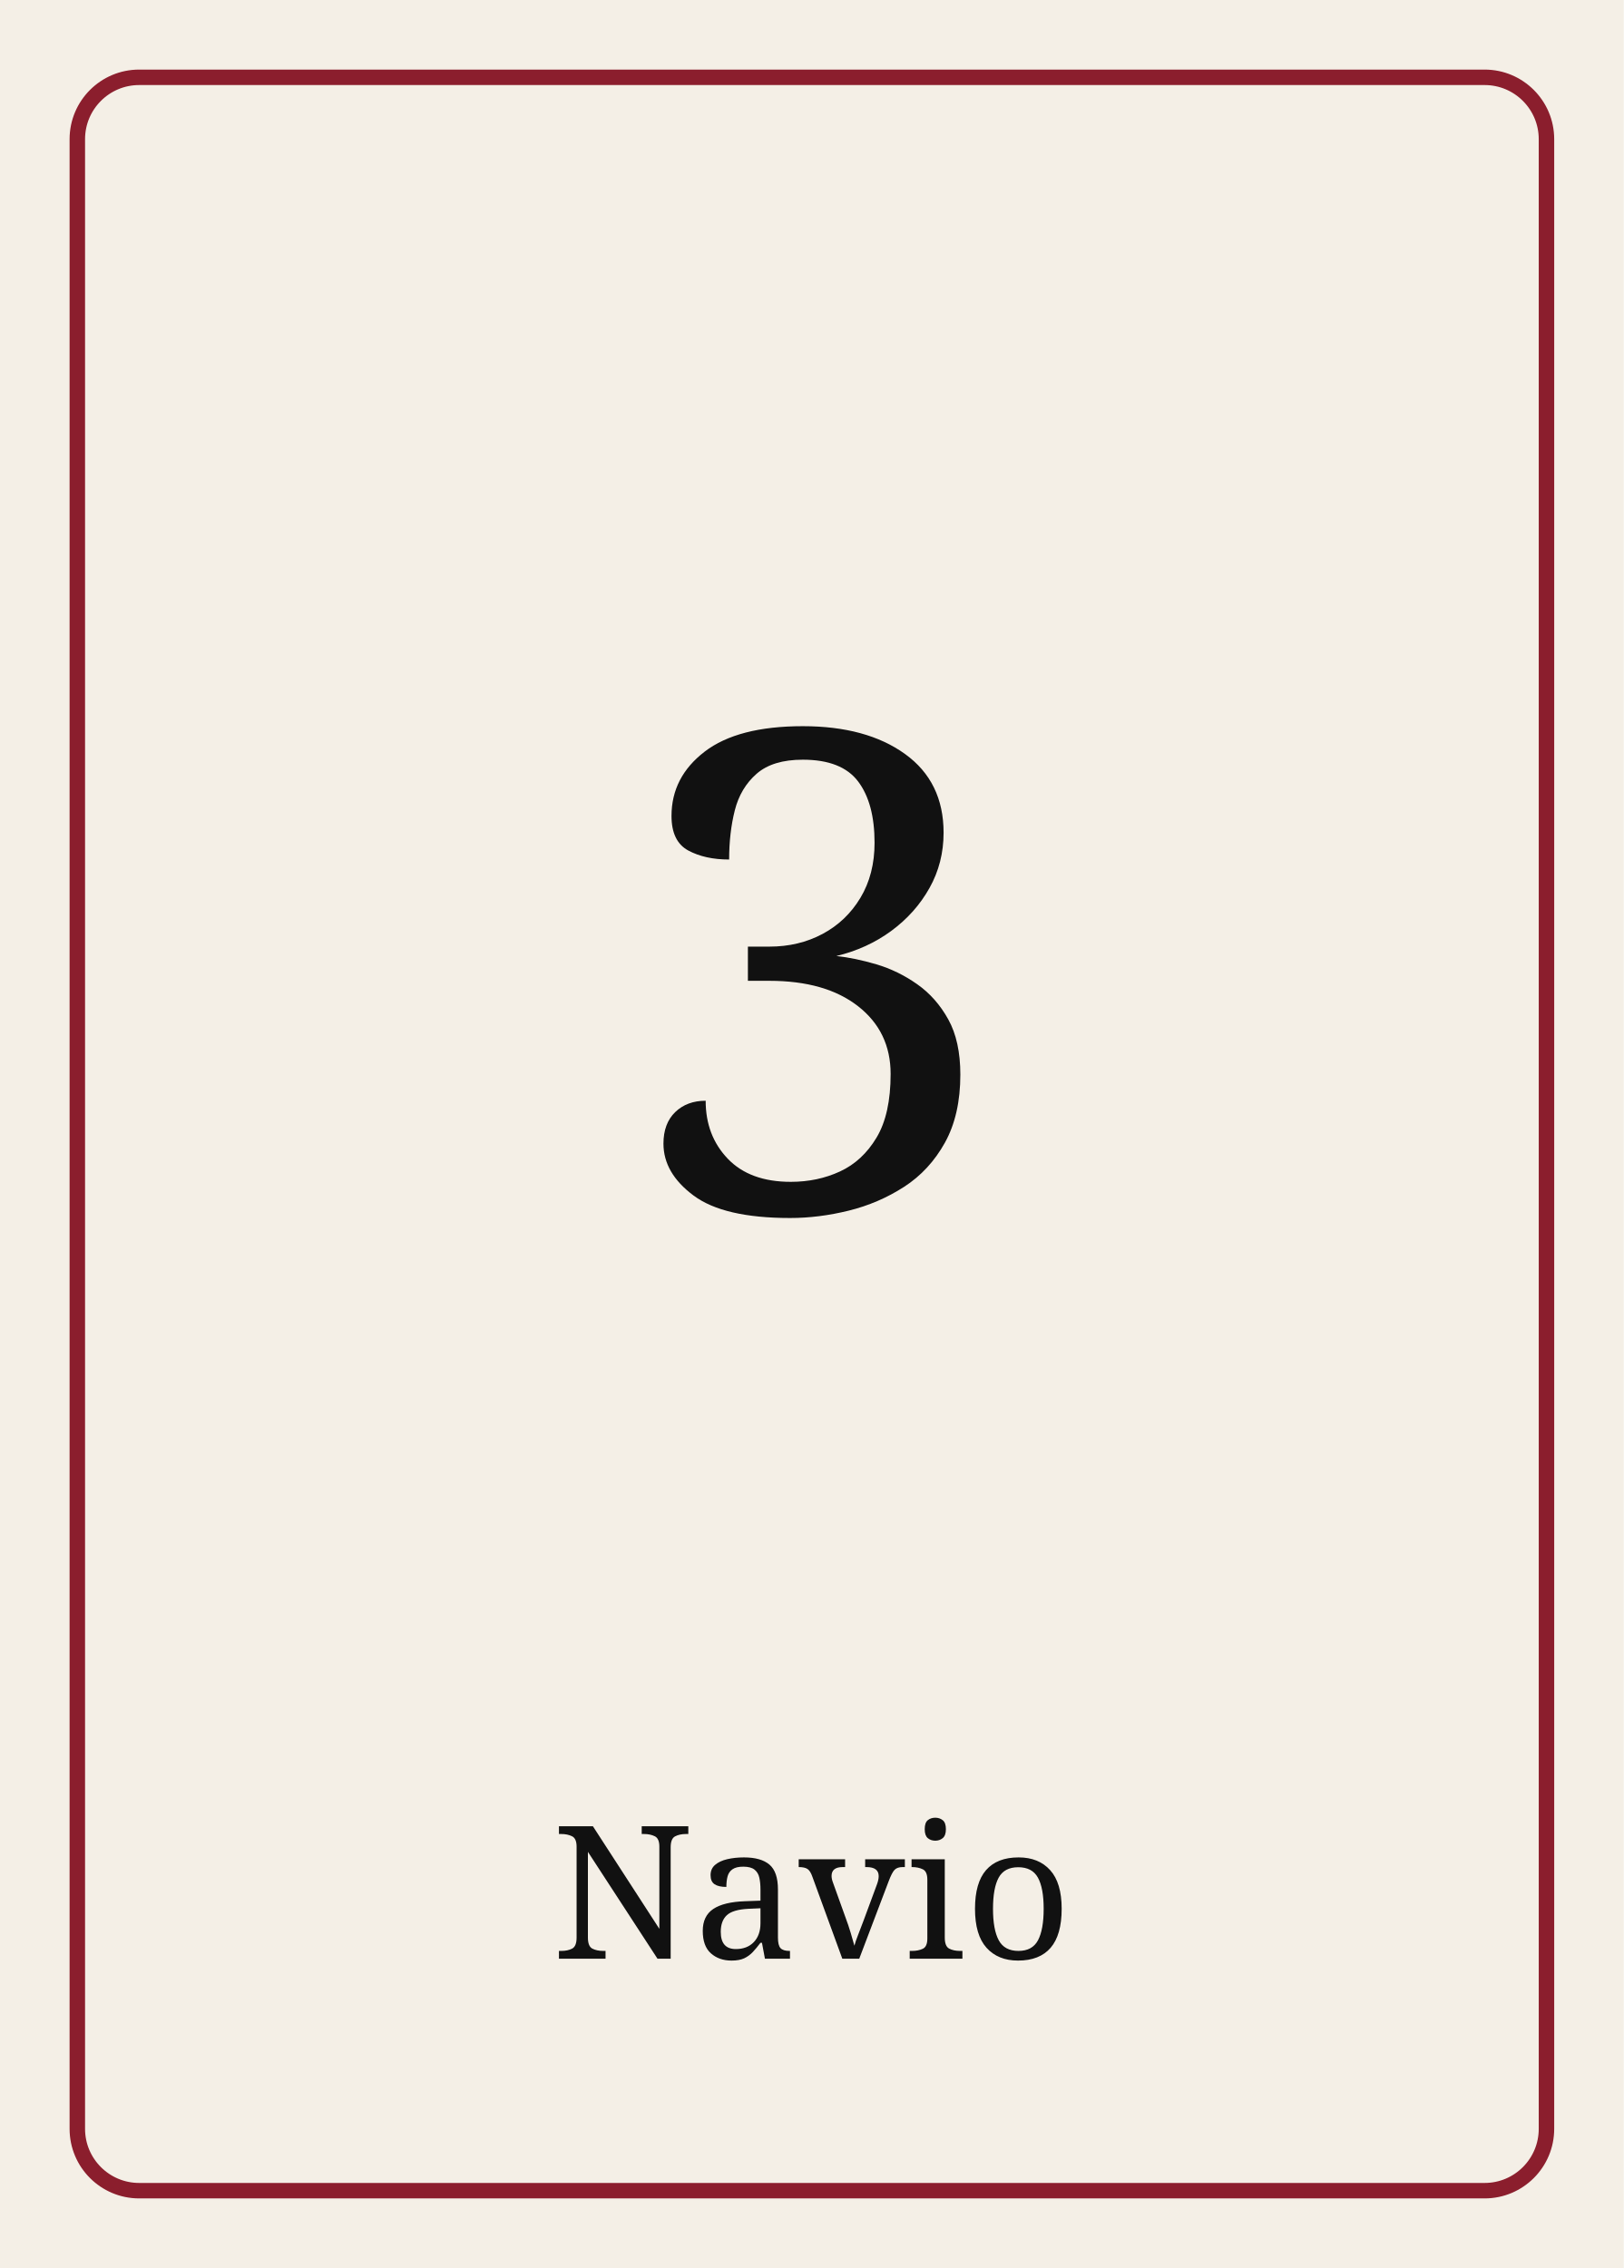
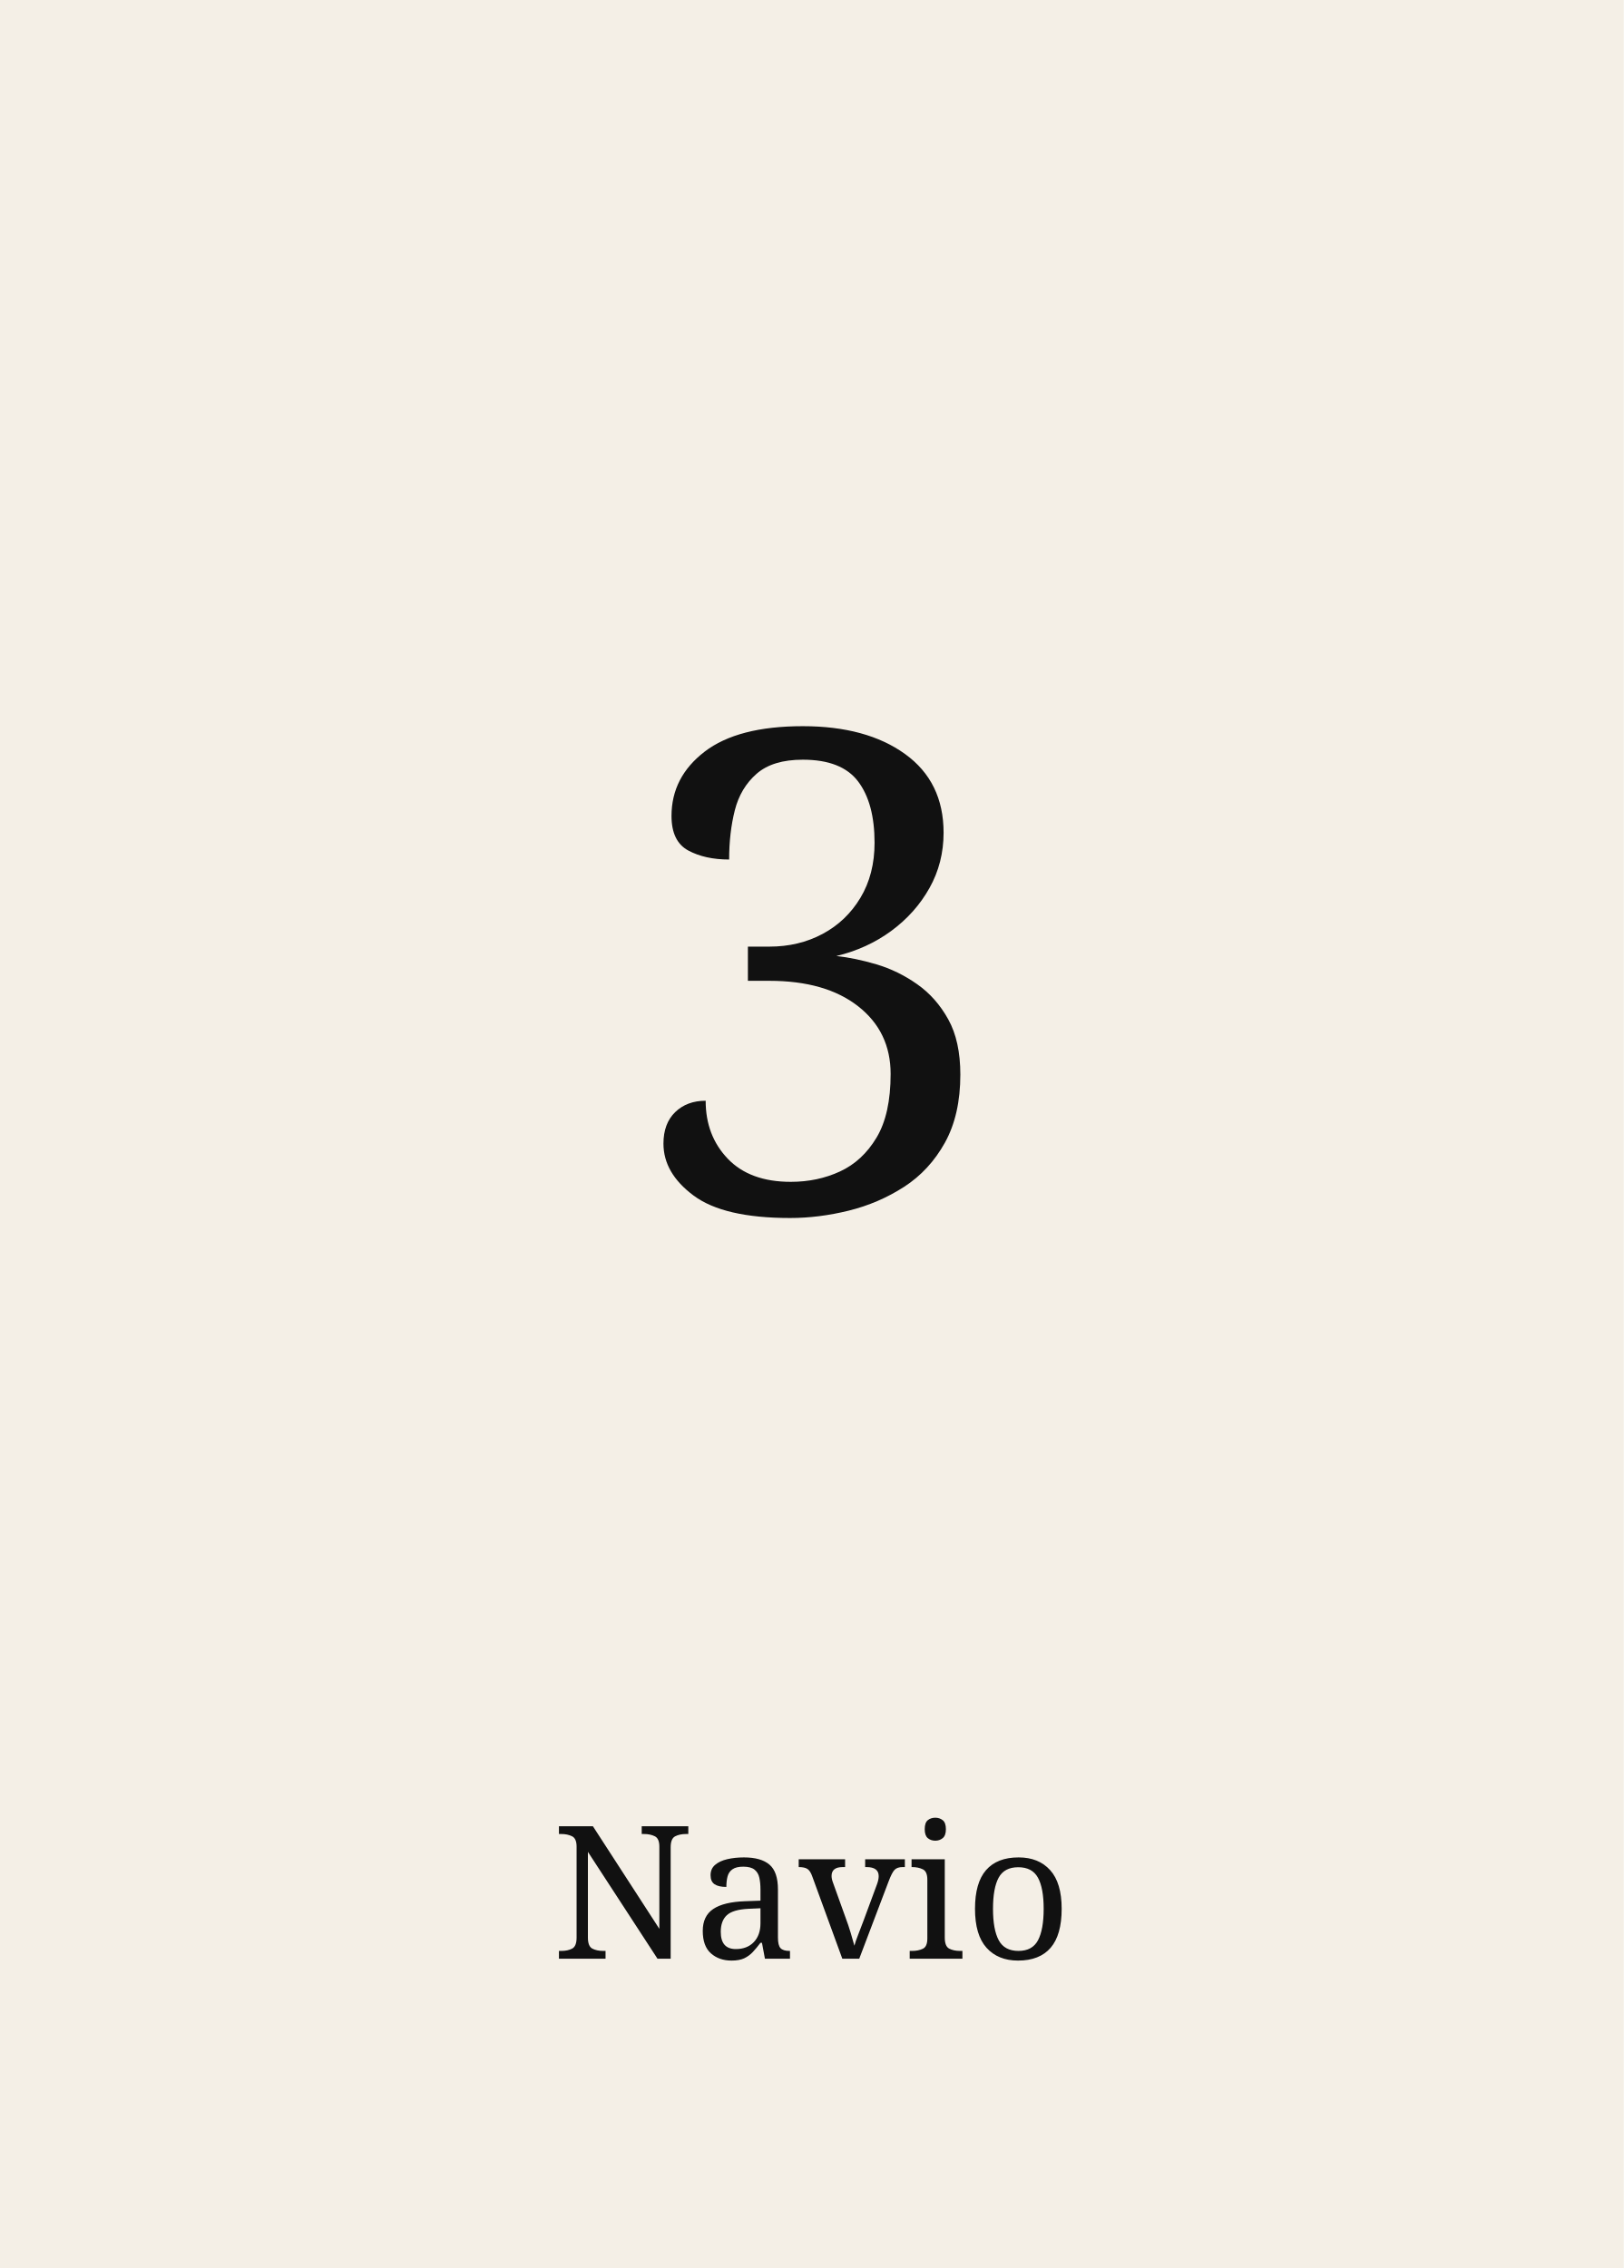
<svg xmlns="http://www.w3.org/2000/svg" width="630" height="880" viewBox="0 0 630 880">
  <rect width="630" height="880" fill="#f4efe6" />
-   <rect x="30" y="30" width="570" height="820" rx="24" fill="none" stroke="#8b1e2d" stroke-width="6" />
  <g font-family="Georgia, serif" fill="#111" text-anchor="middle">
    <text x="315" y="470" font-size="260">3</text>
    <text x="315" y="760" font-size="72">Navio</text>
  </g>
</svg>
